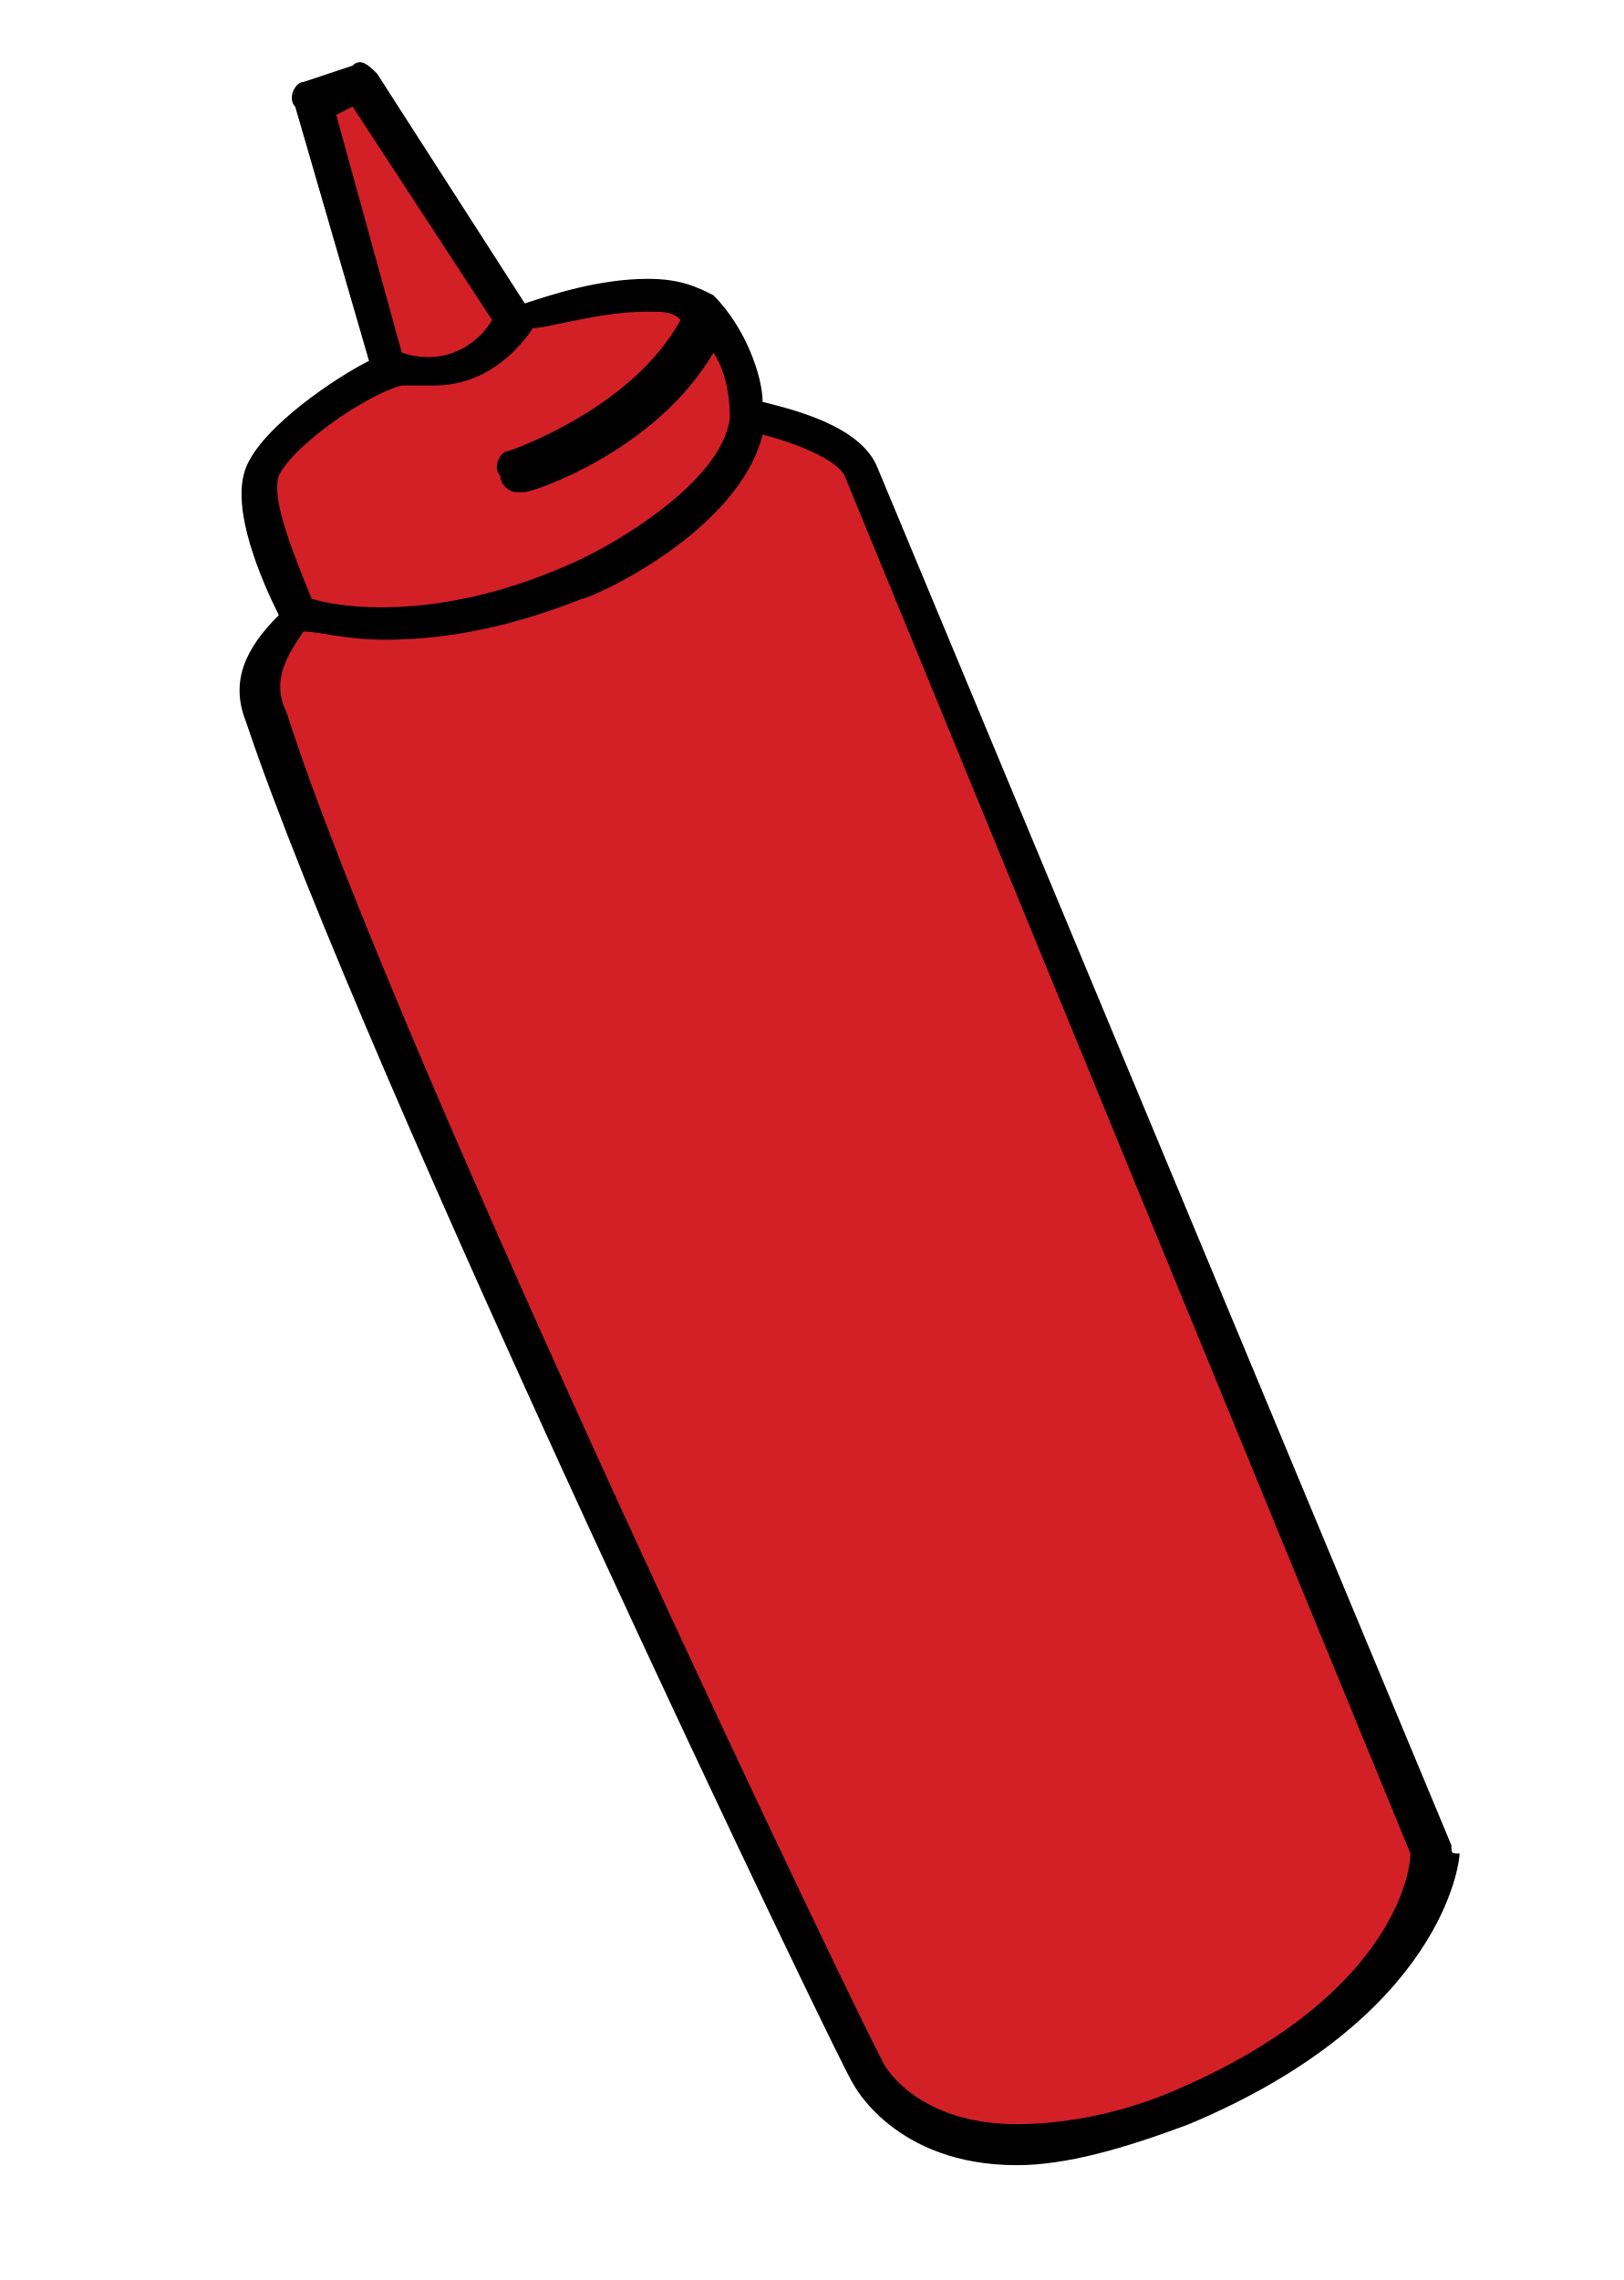
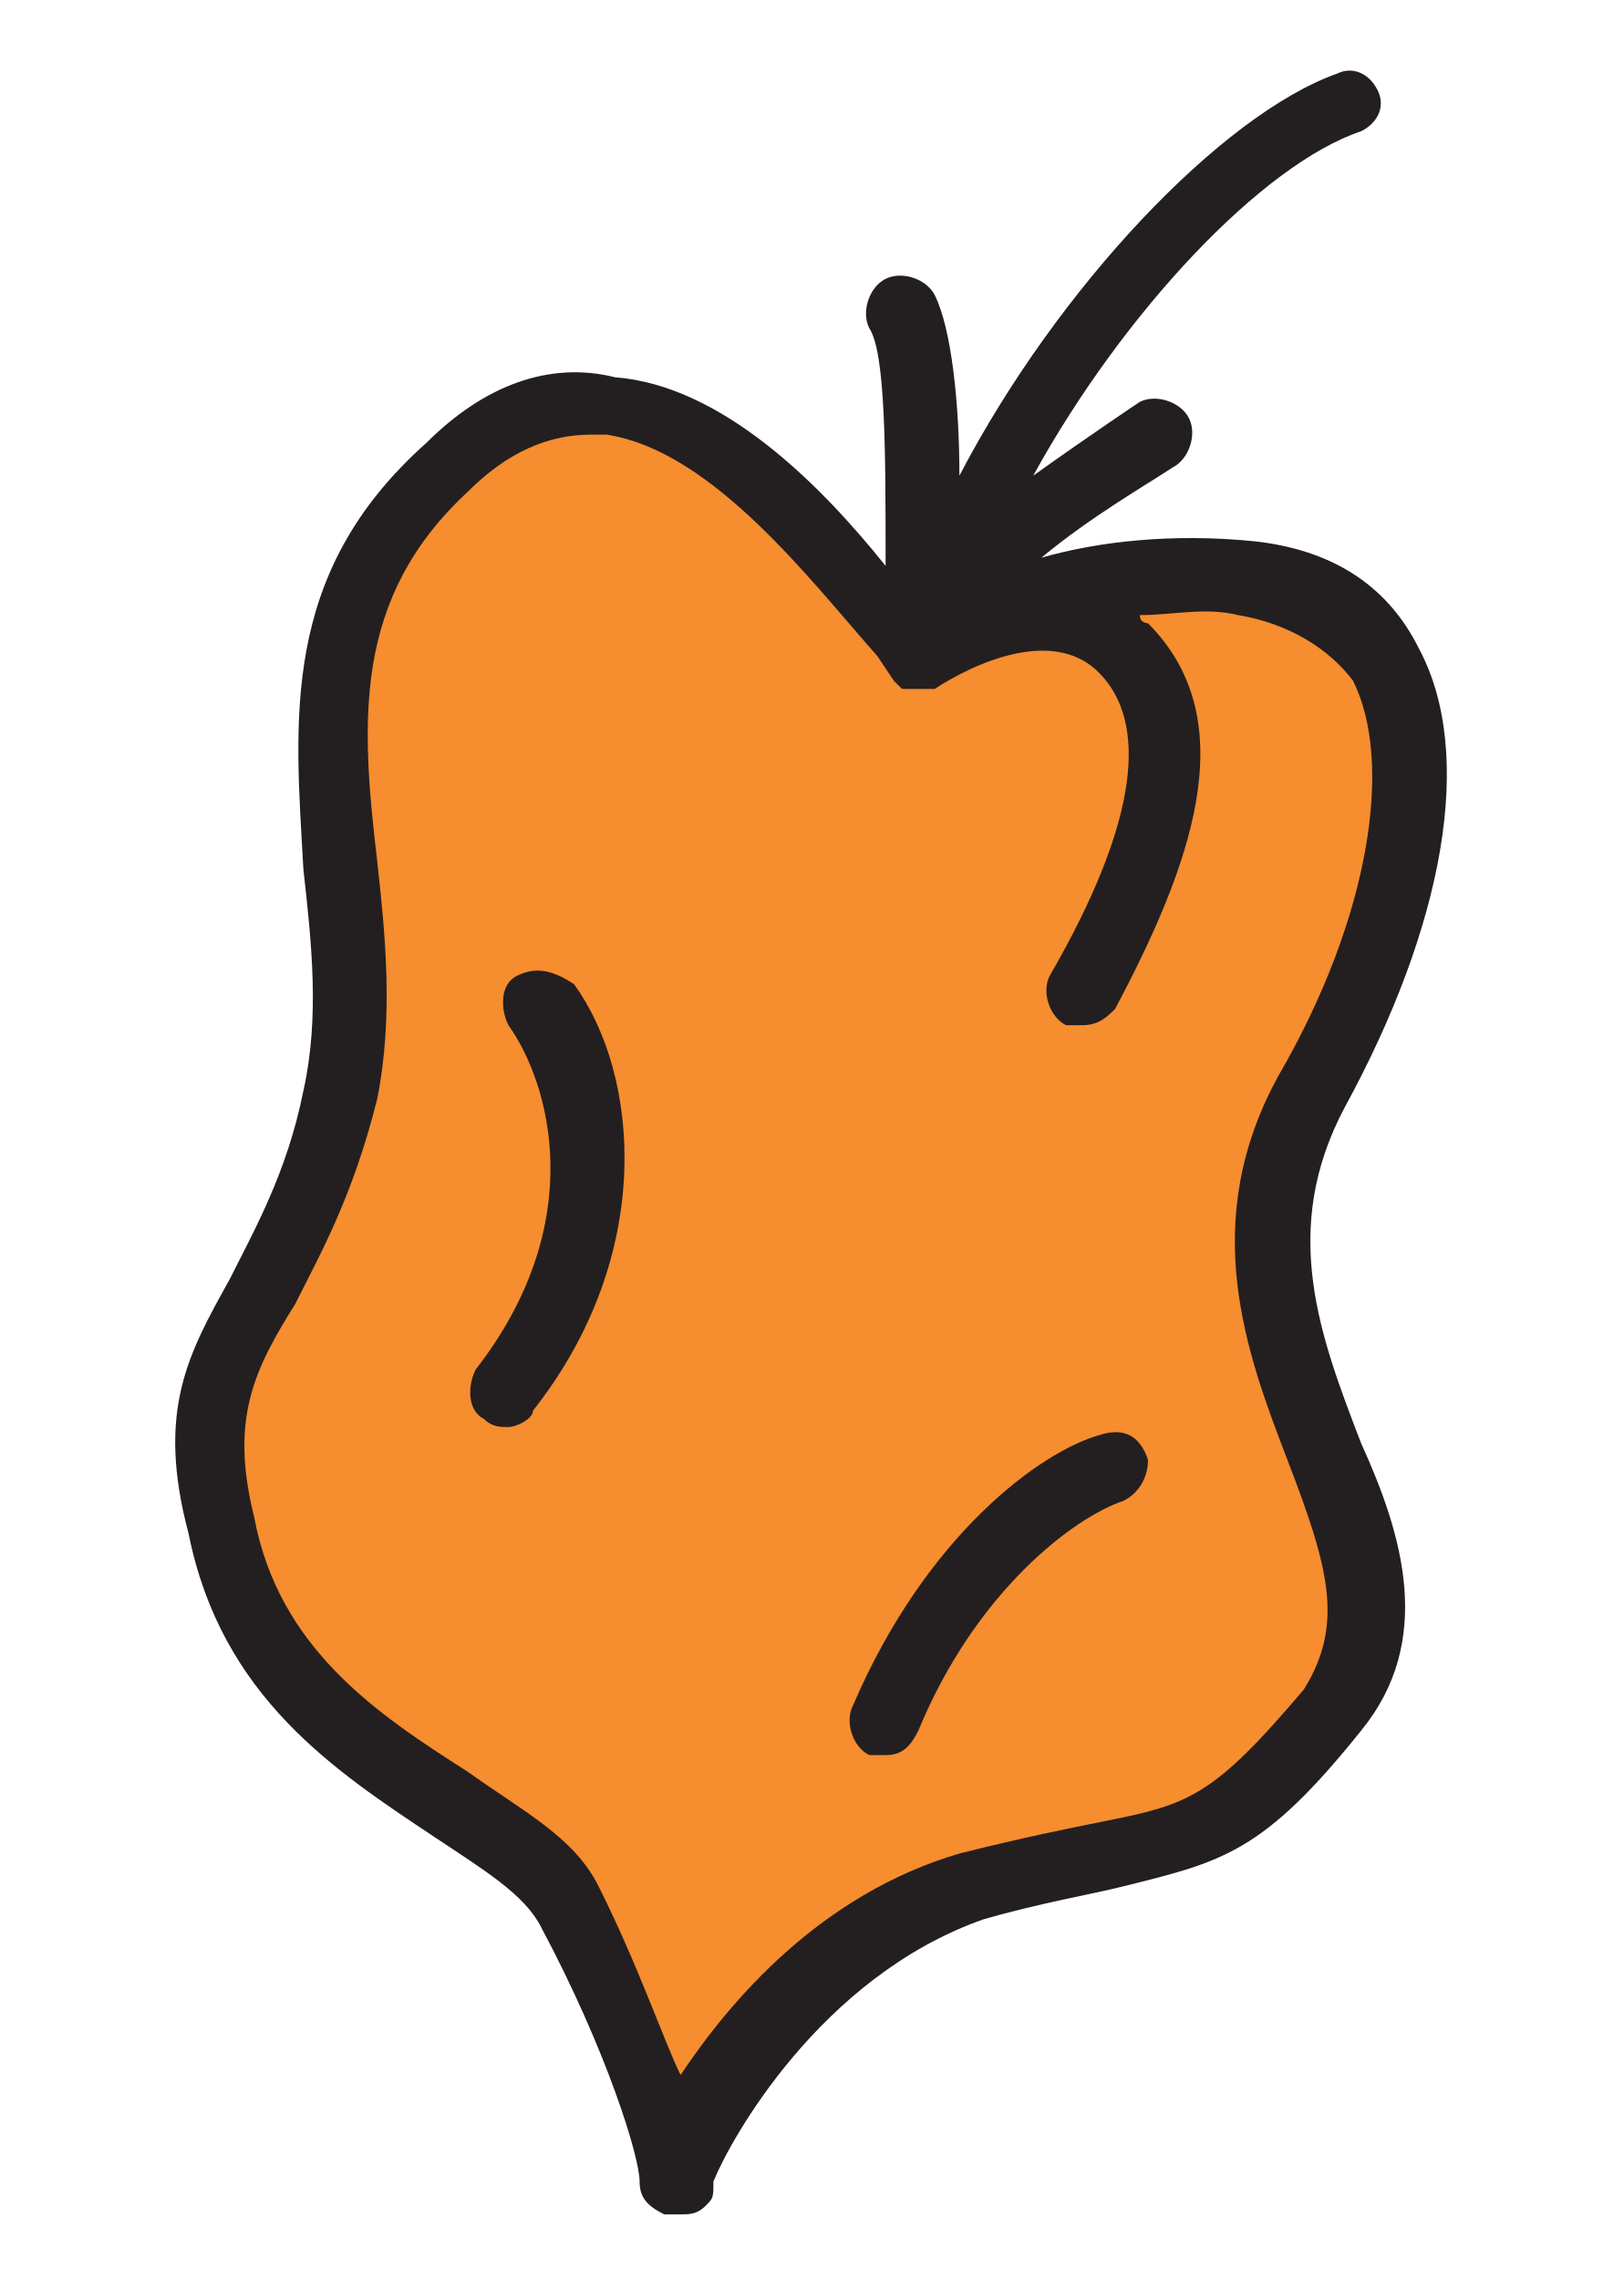
<svg xmlns="http://www.w3.org/2000/svg" version="1.1" id="Layer_1" x="0px" y="0px" viewBox="0 0 19.8 27.8" style="enable-background:new 0 0 19.8 27.8;" xml:space="preserve">
  <style type="text/css">
- 	.st0{fill:#D32027;}
+ 	.st0{fill:#F68D2F;}
+ 	.st1{fill:#231F20;}
</style>
  <g>
-     <path class="st0" d="M10.6,5.8l7,16.8c0,0-0.1,1.9-3.1,3.1c-3,1.2-3.8-0.4-3.8-0.4S4.6,13,3.2,8.8C3,8,3.6,7.5,3.7,7.5   c0,0-0.7-1.2-0.5-1.7s1.2-1.1,1.6-1.2l-1-3.3L4.4,1l1.9,2.9c0,0,1.8-0.6,2.3-0.1c0.5,0.5,0.6,1.3,0.6,1.3S10.3,5.3,10.6,5.8z" />
-     <path d="M17.7,22.5l-7-16.8c0,0,0,0,0,0C10.5,5.2,9.7,5,9.3,4.9c0-0.3-0.2-0.9-0.6-1.3l0,0l0,0C8.5,3.5,8.3,3.4,7.9,3.4   c-0.6,0-1.2,0.2-1.5,0.3L4.6,0.9C4.5,0.8,4.4,0.7,4.3,0.8L3.7,1c-0.1,0-0.2,0.2-0.1,0.3l0.9,3.1C4.1,4.6,3.2,5.2,3,5.7   C2.8,6.2,3.2,7.1,3.4,7.5C3,7.9,2.8,8.3,3,8.8c1.4,4.2,7.3,16.5,7.4,16.6c0,0,0.5,1,2,1c0.6,0,1.3-0.2,2.1-0.5   c3.1-1.3,3.3-3.2,3.3-3.3C17.7,22.6,17.7,22.6,17.7,22.5z M4.1,1.4l0.2-0.1L6,3.9C5.9,4.1,5.5,4.5,4.9,4.3c0,0,0,0,0,0L4.1,1.4z    M3.4,5.8c0.2-0.4,1.1-1,1.5-1.1c0,0,0,0,0,0c0.1,0,0.2,0,0.4,0c0.6,0,1-0.4,1.2-0.7C6.7,4,7.3,3.8,7.9,3.8c0.2,0,0.3,0,0.4,0.1   C7.7,5,6.2,5.5,6.2,5.5c-0.1,0-0.2,0.2-0.1,0.3c0,0.1,0.1,0.2,0.2,0.2c0,0,0,0,0.1,0c0.1,0,1.6-0.5,2.3-1.7C8.9,4.6,8.9,5,8.9,5.1   c-0.1,0.8-1.5,1.6-2,1.8C5.3,7.6,4.1,7.4,3.8,7.3C3.6,6.8,3.3,6.1,3.4,5.8z M14.3,25.5c-0.7,0.3-1.4,0.4-1.9,0.4   c-1.2,0-1.6-0.7-1.6-0.7c-0.1-0.1-6-12.4-7.3-16.5C3.3,8.3,3.5,8,3.7,7.7c0.2,0,0.5,0.1,1,0.1c0.6,0,1.4-0.1,2.4-0.5   c0.1,0,1.9-0.8,2.2-2c0.4,0.1,0.9,0.3,1,0.5l6.9,16.8C17.2,22.9,16.9,24.4,14.3,25.5z" />
+     <path class="st0" d="M11.2,8c-1-1.4-3.2-4.6-5.7-2.3s-0.8,5-1.4,7.7c-0.6,2.7-1.9,2.9-1.4,5.2c0.6,2.9,3.5,3.4,4.2,4.6   c0.9,1.7,1.3,3.3,1.2,3.3c-0.1,0.1,1-2.7,3.6-3.5c2.7-0.8,2.8-0.2,4.4-2.2c1.6-2-1.9-4.4-0.2-7.5s1.6-6-0.8-6.3   C12.8,6.8,11.2,8,11.2,8z" />
+     <g>
+       <path class="st1" d="M16.4,13.5c1.2-2.2,1.6-4.3,0.9-5.6c-0.4-0.8-1.1-1.2-2-1.3c-1-0.1-1.9,0-2.6,0.2c0.6-0.5,1.3-0.9,1.6-1.1    c0.2-0.1,0.3-0.4,0.2-0.6c-0.1-0.2-0.4-0.3-0.6-0.2c0,0-0.6,0.4-1.3,0.9c1.1-2,2.8-3.8,4-4.2c0.2-0.1,0.3-0.3,0.2-0.5    c-0.1-0.2-0.3-0.3-0.5-0.2c-1.4,0.5-3.4,2.6-4.6,4.9c0-0.9-0.1-1.8-0.3-2.2c-0.1-0.2-0.4-0.3-0.6-0.2c-0.2,0.1-0.3,0.4-0.2,0.6    c0.2,0.3,0.2,1.5,0.2,2.9c-0.8-1-2-2.2-3.3-2.3C6.7,4.4,5.9,4.7,5.2,5.4C3.4,7,3.6,8.8,3.7,10.6c0.1,0.9,0.2,1.8,0,2.7    c-0.2,1-0.6,1.7-0.9,2.3c-0.5,0.9-0.9,1.6-0.5,3.1c0.4,2,1.8,2.9,3,3.7c0.6,0.4,1.1,0.7,1.3,1.1c0.8,1.5,1.2,2.8,1.2,3.1    c0,0,0,0,0,0c0,0.2,0.1,0.3,0.3,0.4c0.1,0,0.1,0,0.2,0c0.1,0,0.2,0,0.3-0.1c0.1-0.1,0.1-0.1,0.1-0.3c0.2-0.5,1.3-2.5,3.3-3.2    c0.7-0.2,1.3-0.3,1.7-0.4c1.2-0.3,1.7-0.4,2.9-1.9c0.9-1.1,0.5-2.4,0-3.5C16.1,16.3,15.6,15,16.4,13.5z M15.9,20.6    c-1.1,1.3-1.4,1.4-2.4,1.6c-0.5,0.1-1,0.2-1.8,0.4c-1.7,0.5-2.8,1.8-3.4,2.7c-0.2-0.4-0.5-1.3-1-2.3c-0.3-0.6-0.9-0.9-1.6-1.4    c-1.1-0.7-2.3-1.5-2.6-3.1c-0.3-1.2,0-1.8,0.5-2.6c0.3-0.6,0.7-1.3,1-2.5c0.2-1,0.1-2,0-2.9C4.4,8.8,4.3,7.3,5.7,6    c0.5-0.5,1-0.7,1.5-0.7c0.1,0,0.1,0,0.2,0C8.7,5.5,9.9,7.1,10.7,8l0.2,0.3c0,0,0,0,0,0c0,0,0,0,0,0c0,0,0,0,0.1,0.1c0,0,0,0,0,0    c0,0,0,0,0,0c0,0,0,0,0,0c0,0,0,0,0,0c0,0,0,0,0.1,0c0,0,0,0,0,0c0,0,0,0,0.1,0c0,0,0,0,0,0c0,0,0,0,0,0c0,0,0,0,0,0c0,0,0,0,0,0    c0,0,0,0,0,0c0,0,0.1,0,0.1,0c0,0,0,0,0,0c0,0,0,0,0,0c0,0,0.1,0,0.1,0c0,0,0,0,0,0c0,0,1.3-0.9,2-0.2c0.6,0.6,0.5,1.8-0.6,3.7    c-0.1,0.2,0,0.5,0.2,0.6c0.1,0,0.1,0,0.2,0c0.2,0,0.3-0.1,0.4-0.2c0.9-1.7,1.6-3.5,0.4-4.7c0,0-0.1,0-0.1-0.1c0.4,0,0.8-0.1,1.2,0    c0.6,0.1,1.1,0.4,1.4,0.8c0.5,1,0.2,2.9-0.9,4.8c-1,1.8-0.4,3.4,0.1,4.7C16.2,19.1,16.4,19.8,15.9,20.6z" />
+       <path class="st1" d="M6.3,11.9c-0.2,0.1-0.2,0.4-0.1,0.6c0.5,0.7,1,2.4-0.4,4.2c-0.1,0.2-0.1,0.5,0.1,0.6c0.1,0.1,0.2,0.1,0.3,0.1    c0.1,0,0.3-0.1,0.3-0.2c1.5-1.9,1.3-4.1,0.5-5.2C6.7,11.8,6.5,11.8,6.3,11.9z" />
+       <path class="st1" d="M13.4,17.5c-0.7,0.2-2.1,1.2-3,3.3c-0.1,0.2,0,0.5,0.2,0.6c0.1,0,0.1,0,0.2,0c0.2,0,0.3-0.1,0.4-0.3    c0.7-1.7,1.9-2.6,2.5-2.8c0.2-0.1,0.3-0.3,0.3-0.5C13.9,17.5,13.7,17.4,13.4,17.5z" />
+     </g>
  </g>
</svg>
